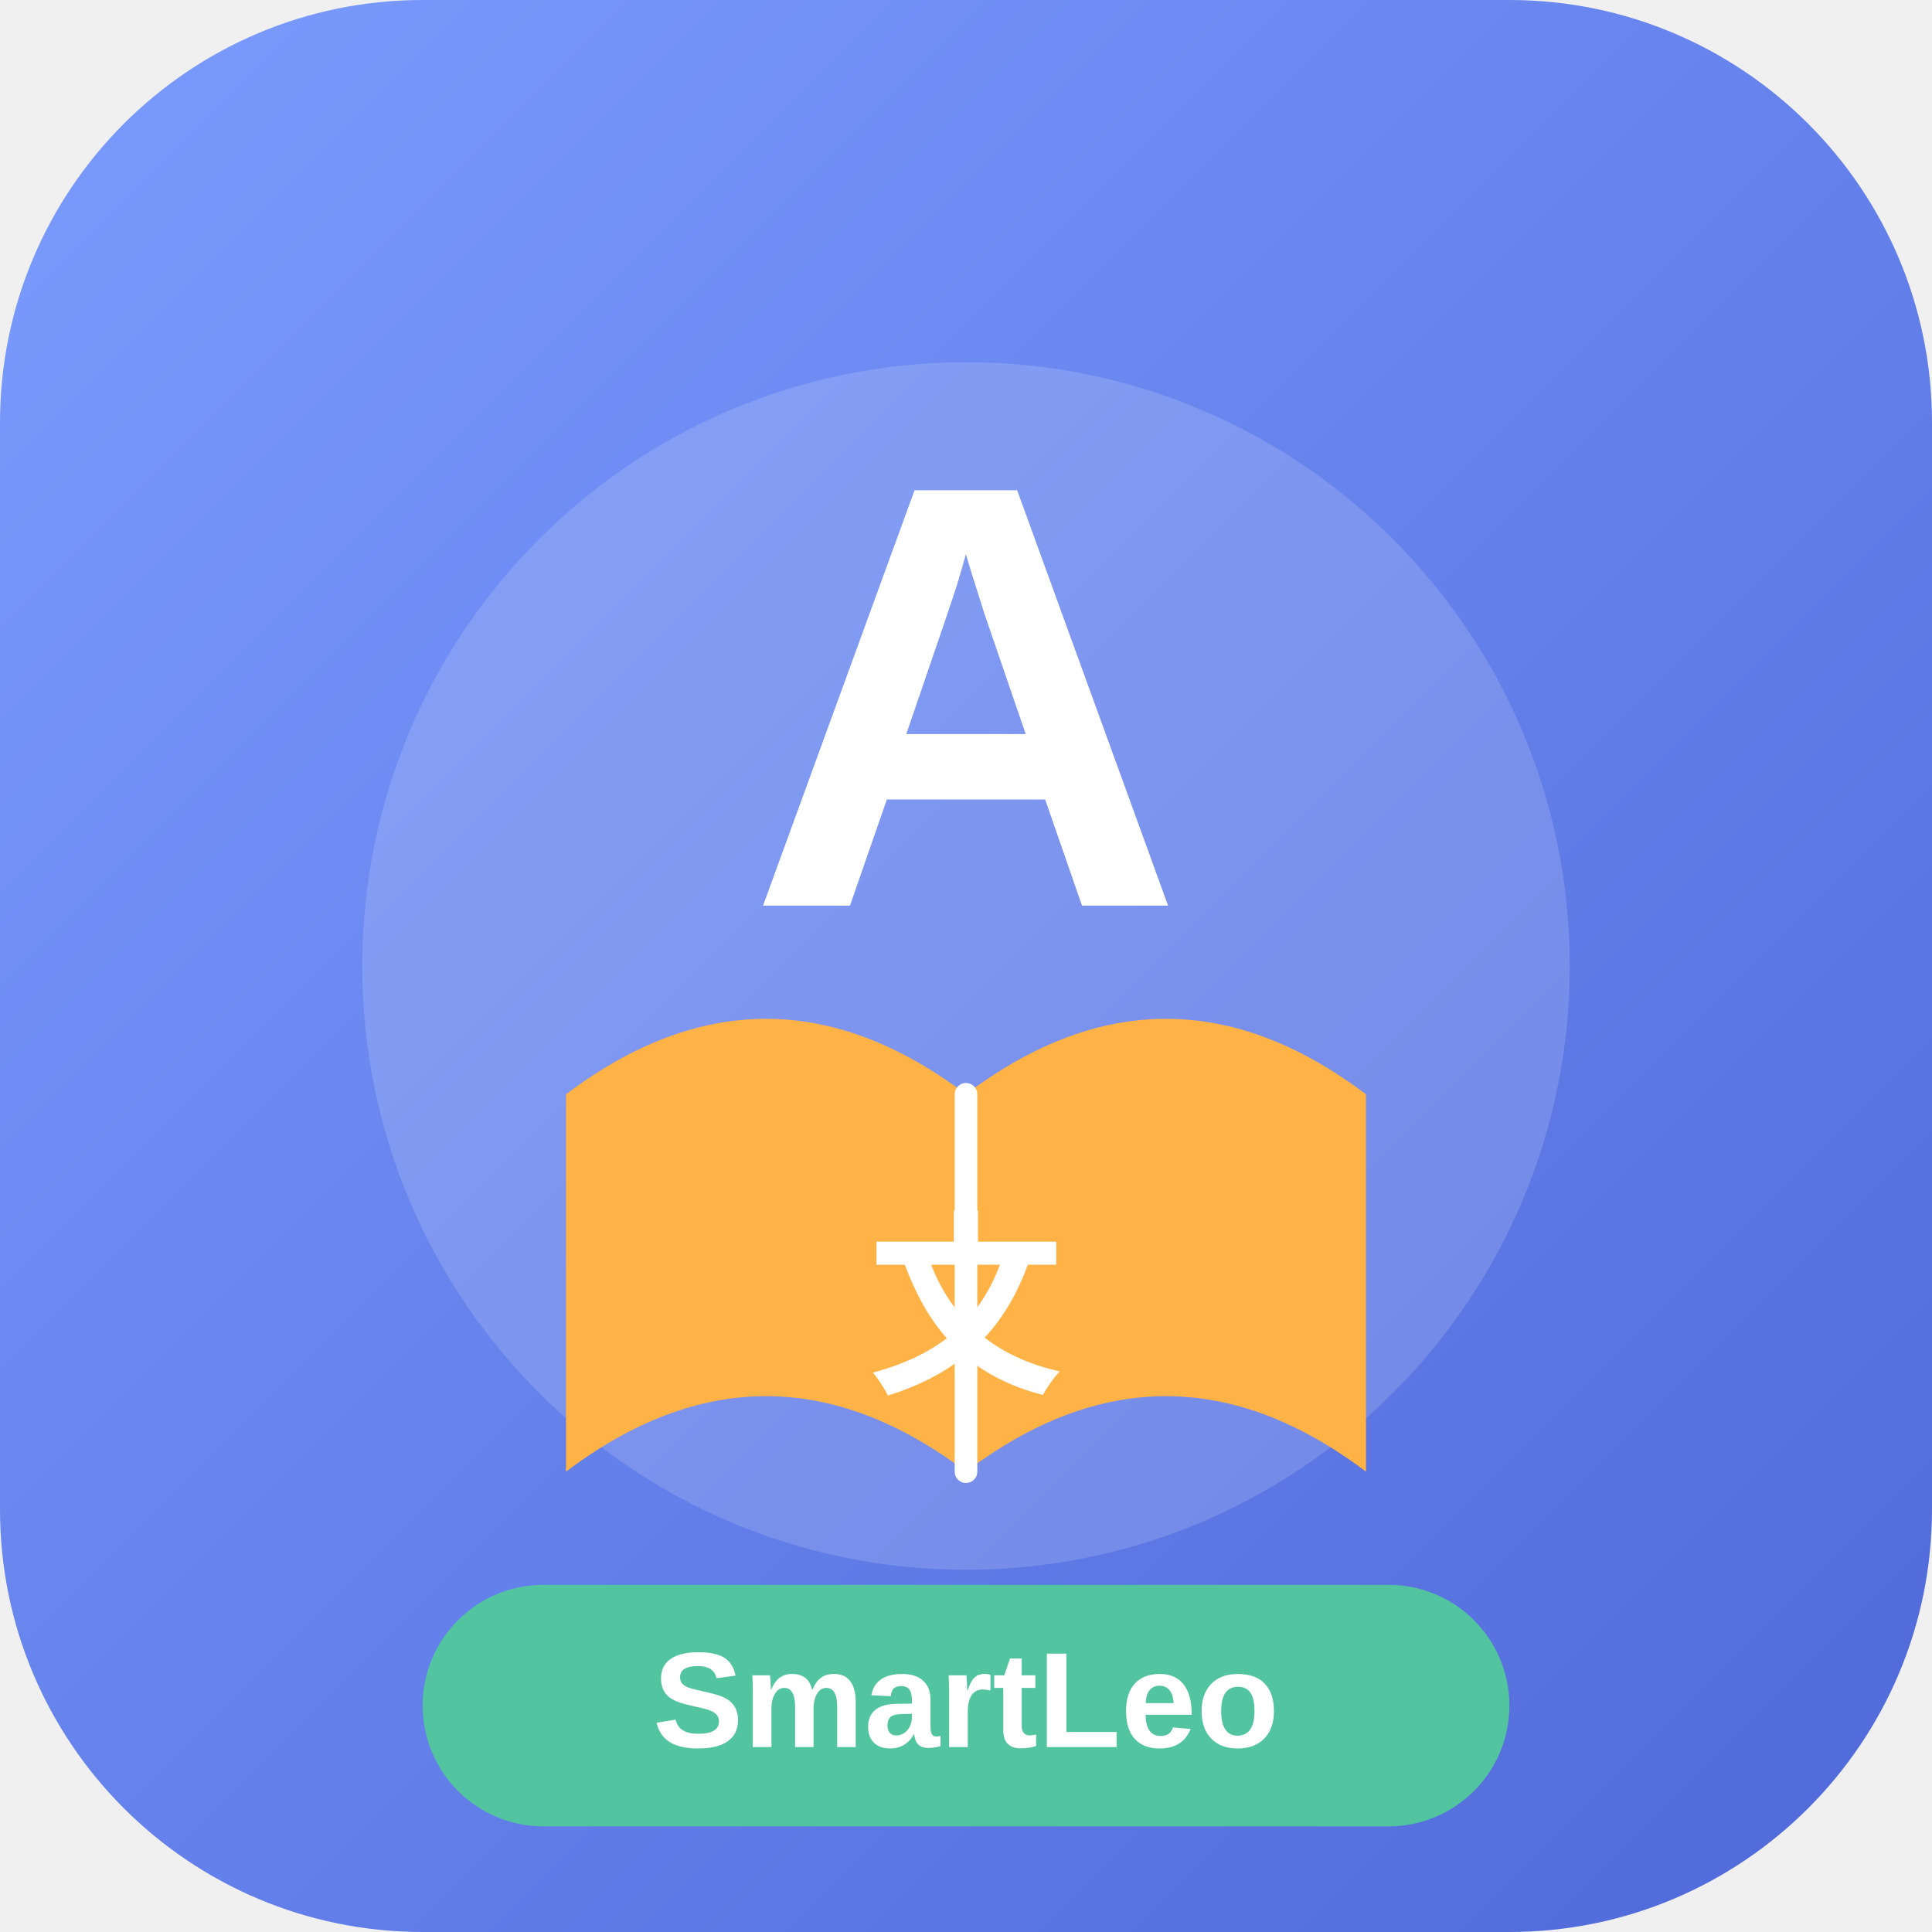
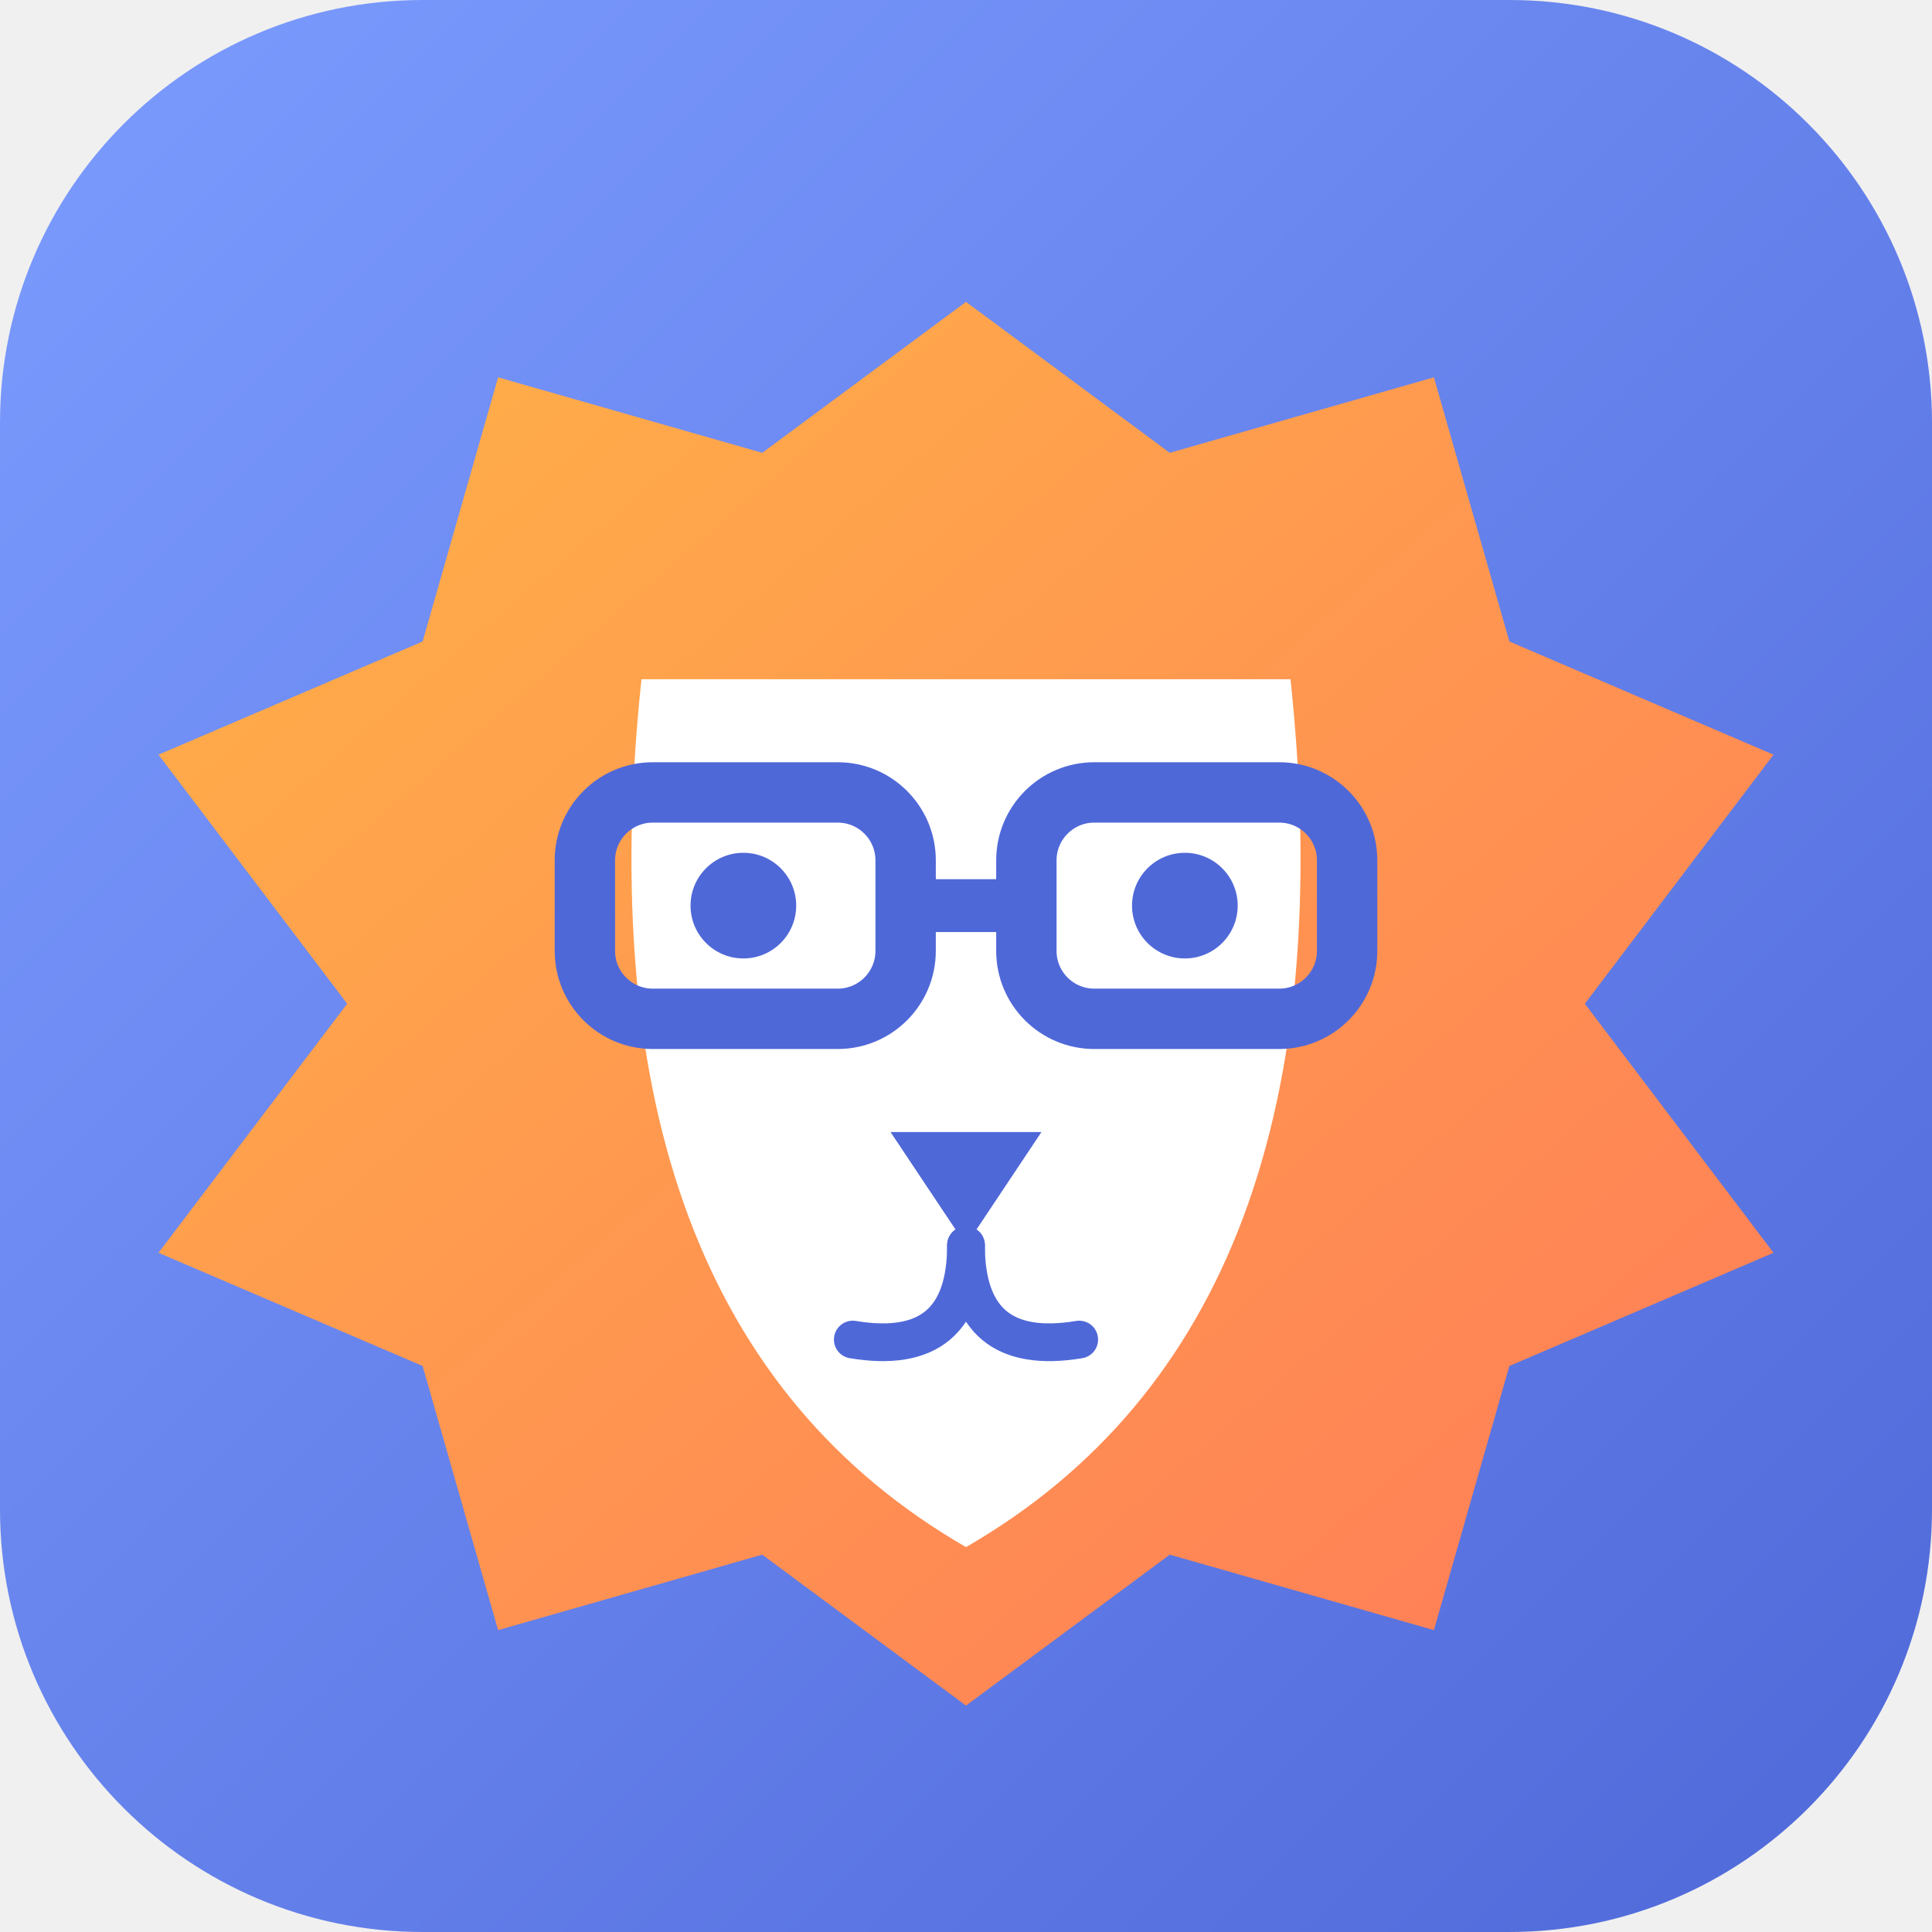
<svg xmlns="http://www.w3.org/2000/svg" viewBox="0 0 512 512">
  <defs>
    <linearGradient id="bgGrad" x1="0%" y1="0%" x2="100%" y2="100%">
      <stop offset="0%" stop-color="#7c9cff" />
      <stop offset="100%" stop-color="#4f68d8" />
    </linearGradient>
+     <linearGradient id="maneGrad" x1="0%" y1="0%" x2="100%" y2="100%">
+       <stop offset="0%" stop-color="#ffb347" />
+       <stop offset="100%" stop-color="#ff7a59" />
+     </linearGradient>
  </defs>
  <rect width="512" height="512" rx="112" fill="url(#bgGrad)" />
-   <circle cx="256" cy="256" r="160" fill="#ffffff" opacity="0.15" />
-   <text x="256" y="240" font-family="Arial, sans-serif" font-size="160" font-weight="900" fill="#ffffff" text-anchor="middle">A</text>
-   <path d="M150 290 Q 203 250 256 290 Q 309 250 362 290 L 362 390 Q 309 350 256 390 Q 203 350 150 390 Z" fill="#ffb347" />
-   <path d="M256 290 L 256 390" stroke="#ffffff" stroke-width="6" stroke-linecap="round" />
-   <text x="256" y="365" font-family="sans-serif" font-size="52" font-weight="bold" fill="#ffffff" text-anchor="middle">文</text>
-   <rect x="112" y="420" width="288" height="64" rx="32" fill="#52c4a0" />
-   <text x="256" y="463" text-anchor="middle" font-size="36" font-family="Arial, sans-serif" font-weight="700" fill="#ffffff">
-     SmartLeo
-   </text>
+   <g transform="translate(0, 20)">
+     <path d="M 256 60               L 310 100 L 380 80 L 400 150               L 470 180 L 420 246 L 470 312              L 400 342 L 380 412 L 310 392              L 256 432 L 202 392 L 132 412              L 112 342 L 42 312 L 92 246              L 42 180 L 112 150 L 132 80              L 202 100 Z" fill="url(#maneGrad)" />
+     <path d="M 170 160 L 342 160 Q 360 330 256 390 Q 152 330 170 160 Z" fill="#ffffff" />
+     <rect x="155" y="190" width="85" height="60" rx="18" fill="none" stroke="#4f68d8" stroke-width="16" />
+     <rect x="272" y="190" width="85" height="60" rx="18" fill="none" stroke="#4f68d8" stroke-width="16" />
+     <path d="M 240 220 L 272 220" stroke="#4f68d8" stroke-width="14" stroke-linecap="round" />
+     <circle cx="197" cy="220" r="14" fill="#4f68d8" />
+     <circle cx="314" cy="220" r="14" fill="#4f68d8" />
+     <polygon points="236,280 276,280 256,310" fill="#4f68d8" />
+     <path d="M 256 310 Q 256 340 226 335" fill="none" stroke="#4f68d8" stroke-width="10" stroke-linecap="round" />
+     <path d="M 256 310 Q 256 340 286 335" fill="none" stroke="#4f68d8" stroke-width="10" stroke-linecap="round" />
+   </g>
</svg>
